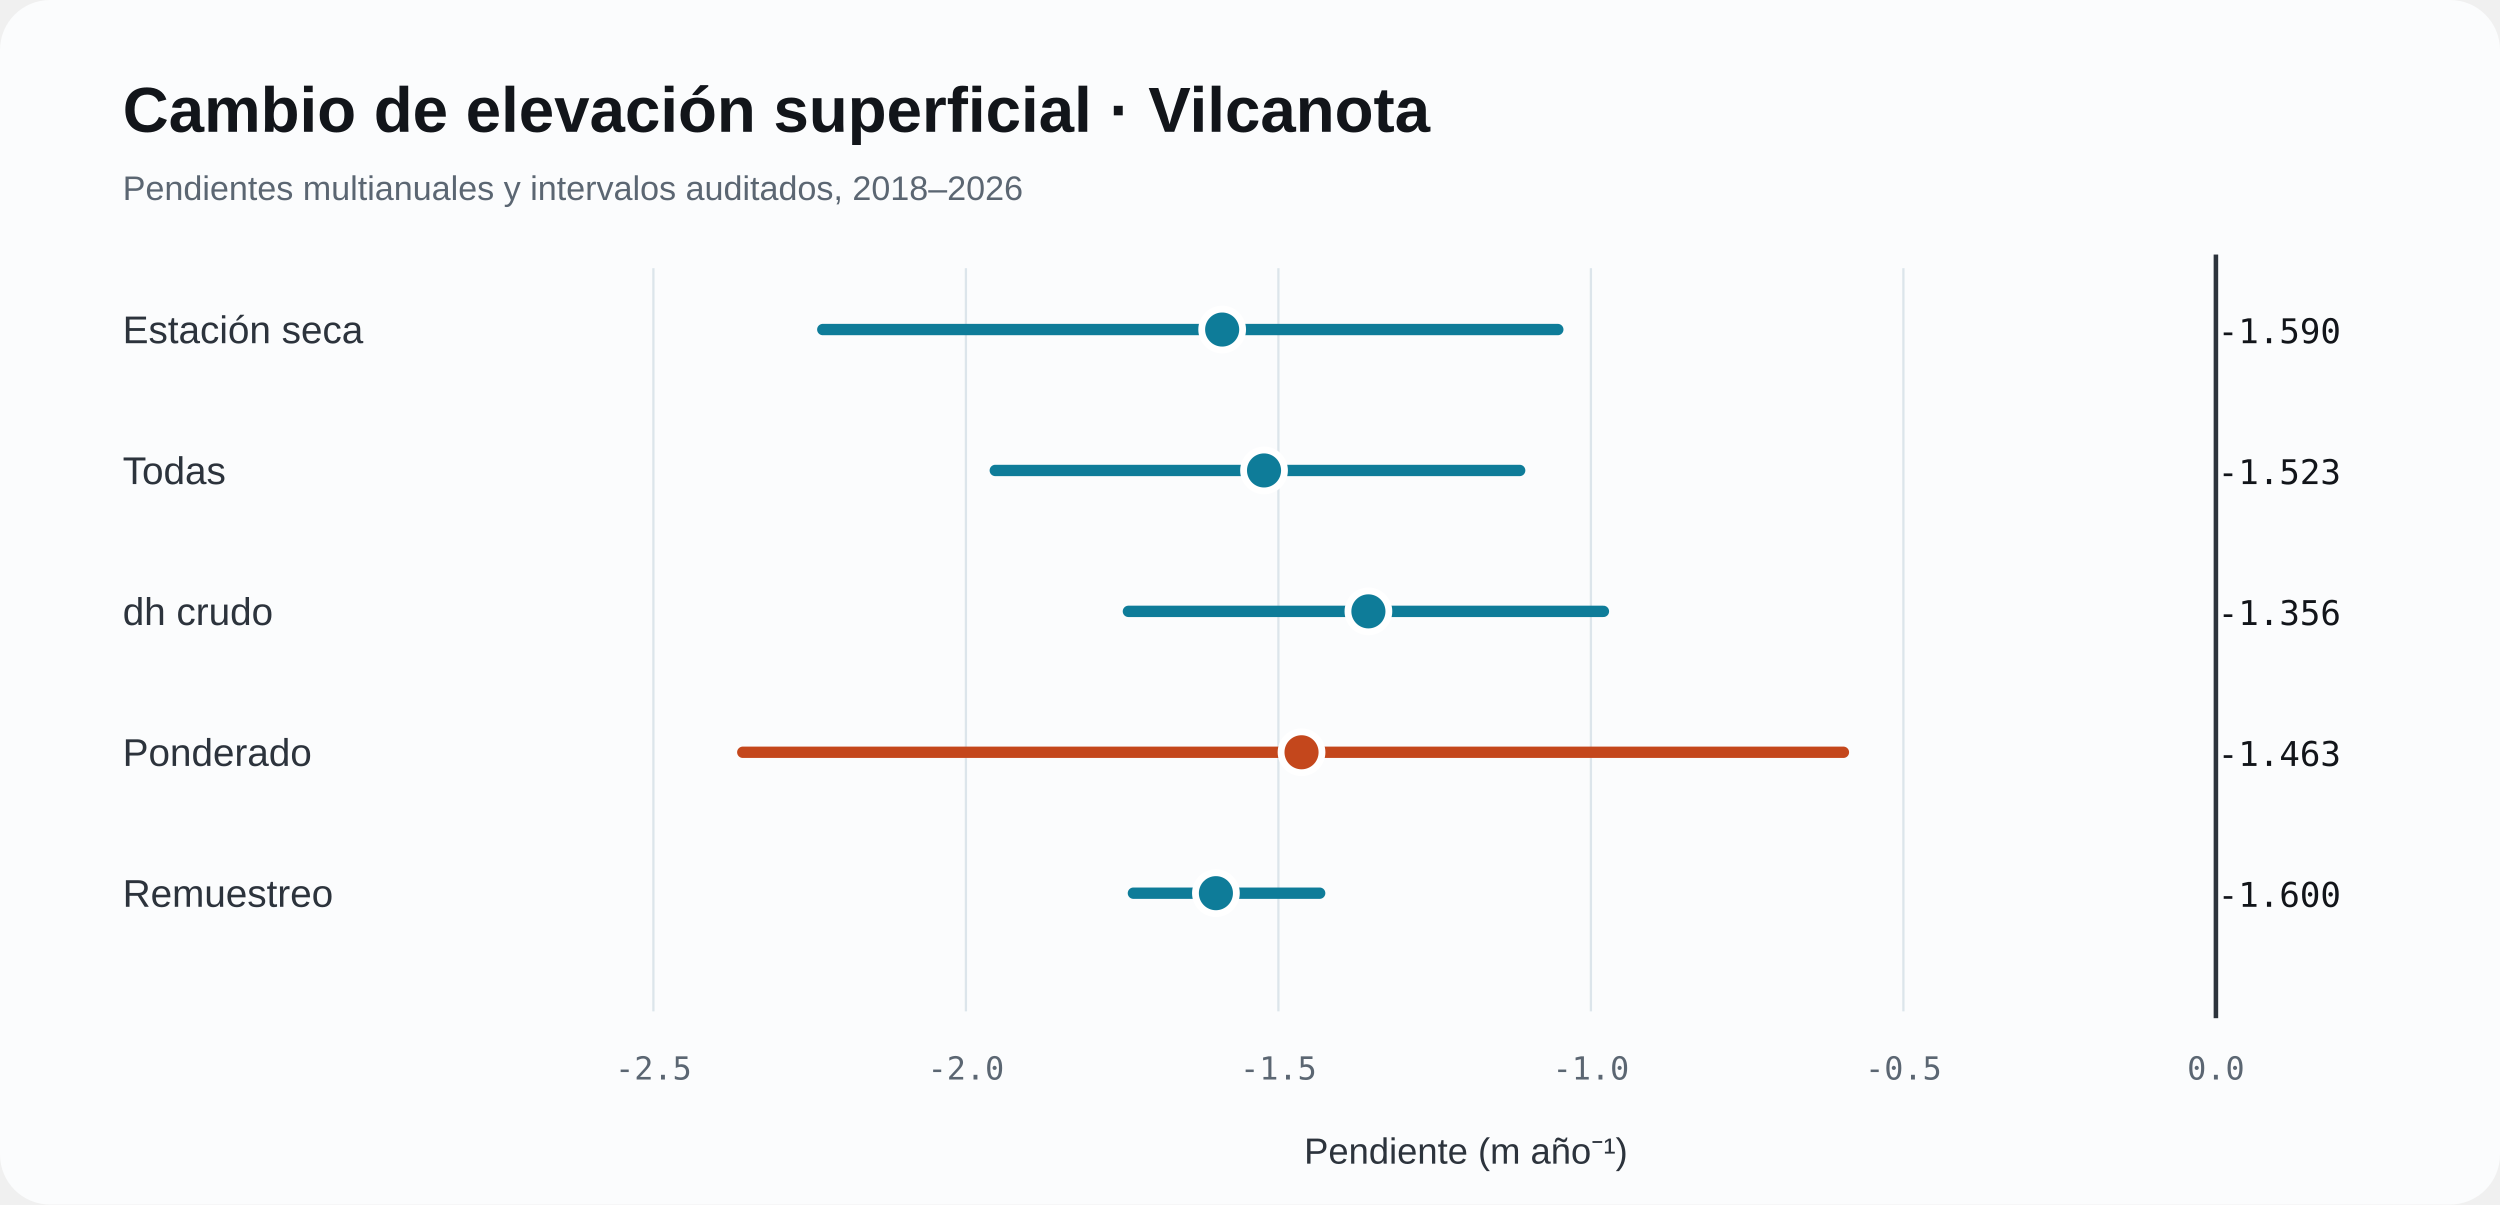
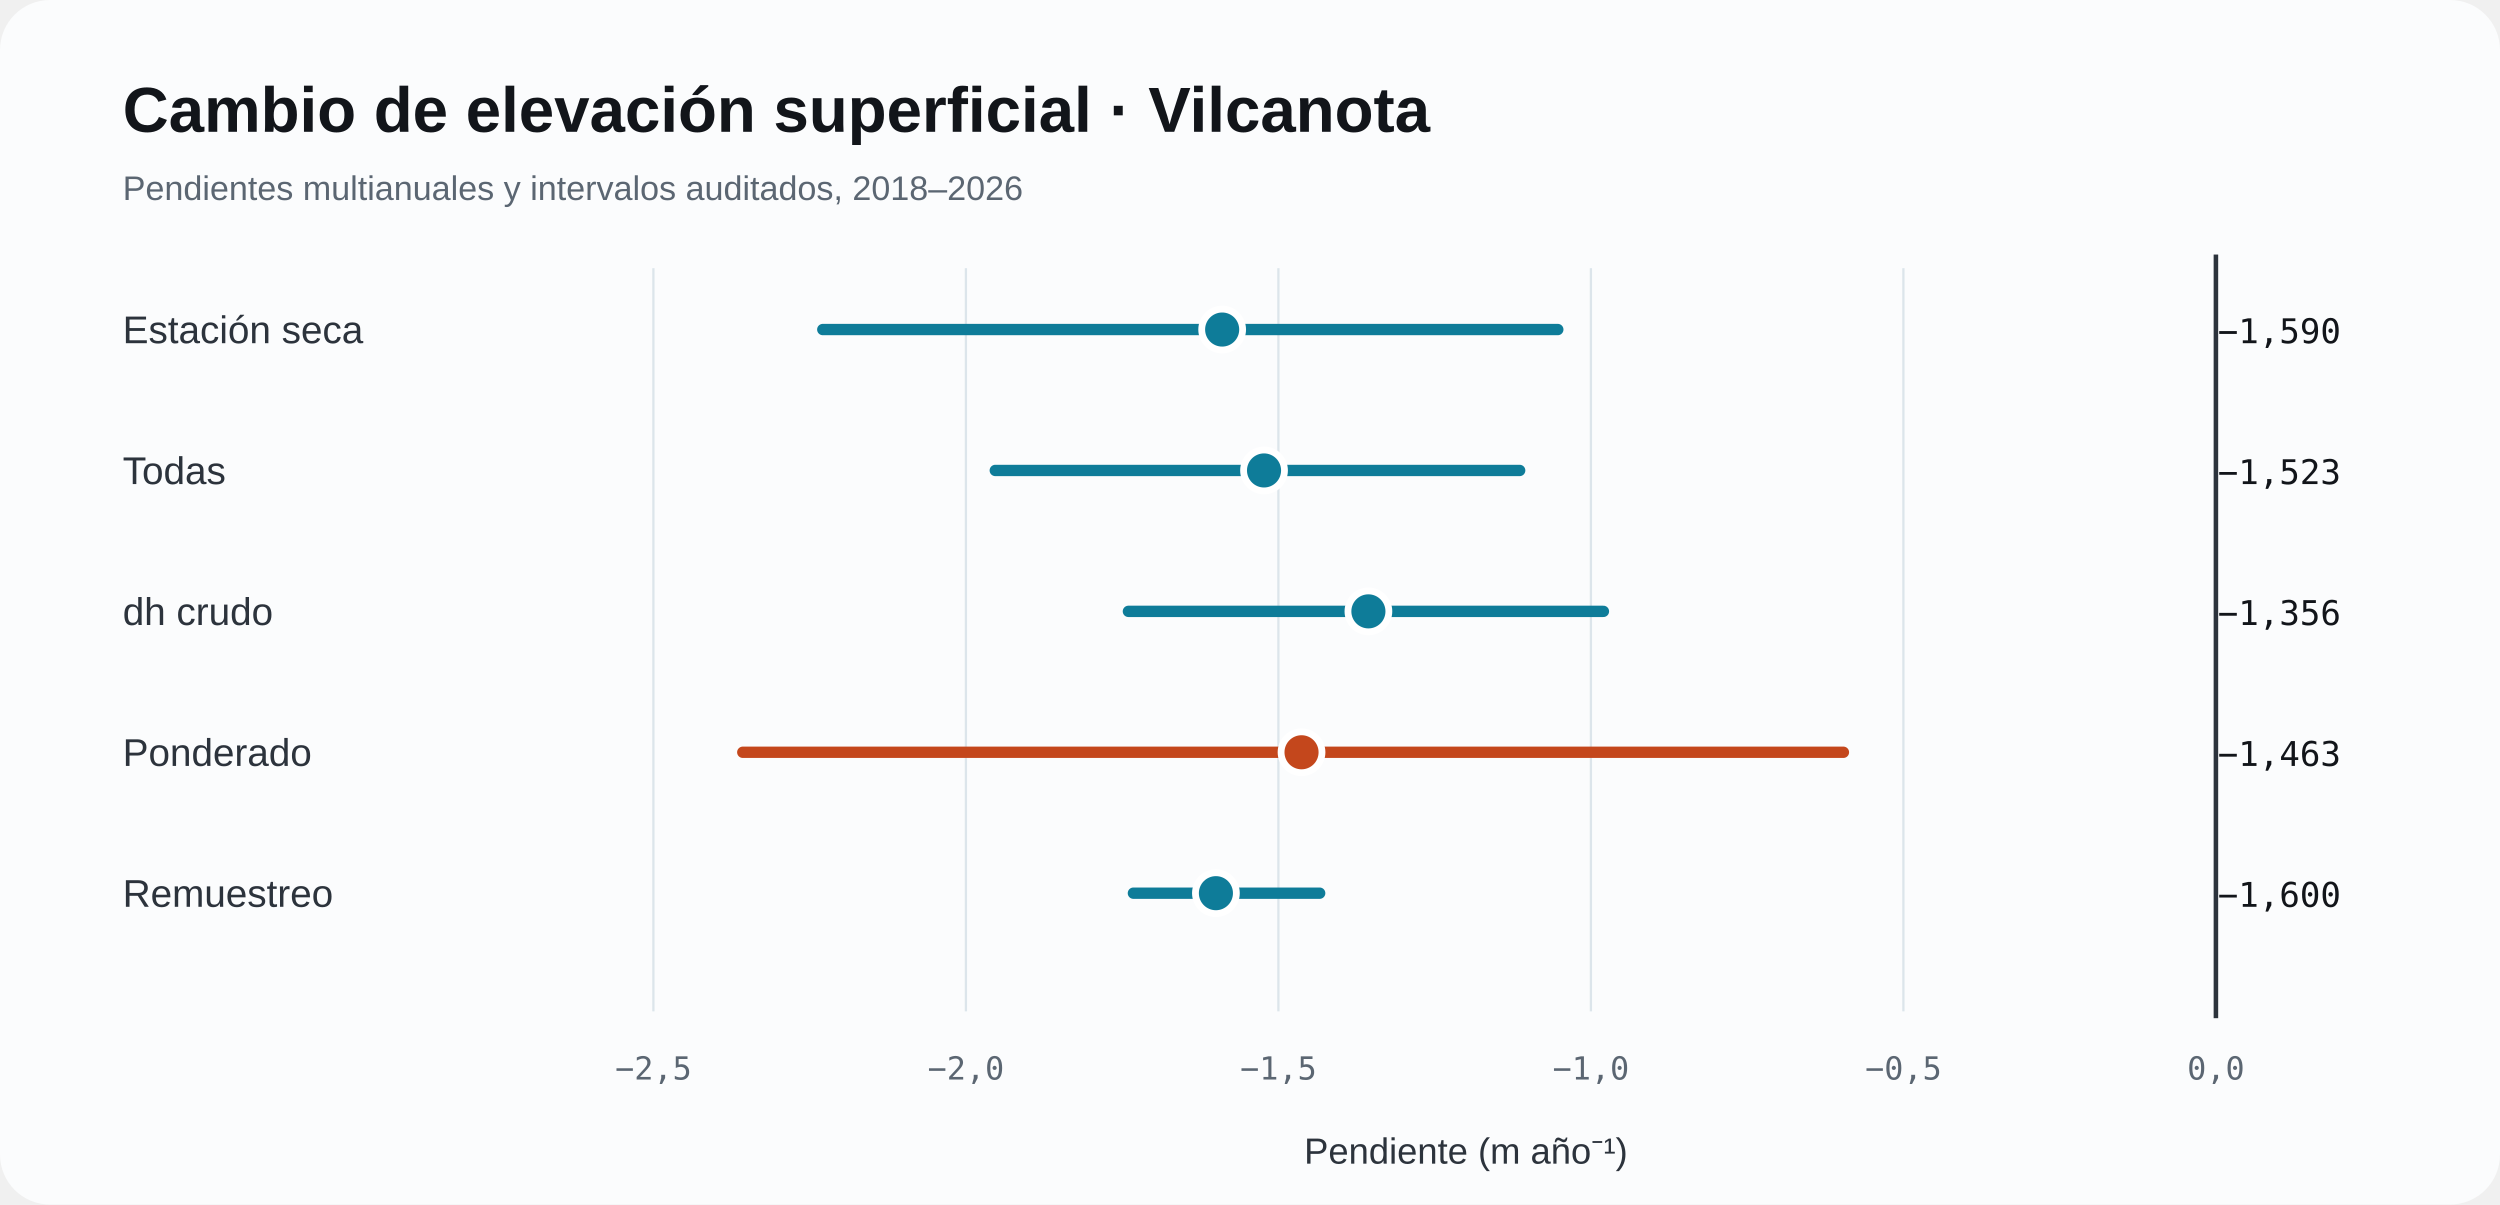
<svg xmlns="http://www.w3.org/2000/svg" viewBox="0 0 1100 530" role="img" aria-labelledby="t d">
  <rect width="1100" height="530" rx="22" fill="#fbfcfd" />
  <text x="54" y="58" font-family="Arial" font-size="28" font-weight="700" fill="#12151a">Cambio de elevación superficial · Vilcanota</text>
  <text x="54" y="88" font-family="Arial" font-size="15" fill="#5b6672">Pendientes multianuales y intervalos auditados, 2018–2026</text>
  <line x1="287.5" y1="118" x2="287.5" y2="445" stroke="#dce5eb" />
-   <text x="287.5" y="475" text-anchor="middle" font-family="monospace" font-size="14" fill="#5b6672">-2.5</text>
+   <text x="287.5" y="475" text-anchor="middle" font-family="monospace" font-size="14" fill="#5b6672">−2,5</text>
  <line x1="425.0" y1="118" x2="425.0" y2="445" stroke="#dce5eb" />
-   <text x="425.0" y="475" text-anchor="middle" font-family="monospace" font-size="14" fill="#5b6672">-2.0</text>
+   <text x="425.0" y="475" text-anchor="middle" font-family="monospace" font-size="14" fill="#5b6672">−2,0</text>
  <line x1="562.5" y1="118" x2="562.5" y2="445" stroke="#dce5eb" />
-   <text x="562.5" y="475" text-anchor="middle" font-family="monospace" font-size="14" fill="#5b6672">-1.5</text>
+   <text x="562.5" y="475" text-anchor="middle" font-family="monospace" font-size="14" fill="#5b6672">−1,5</text>
  <line x1="700.0" y1="118" x2="700.0" y2="445" stroke="#dce5eb" />
-   <text x="700.0" y="475" text-anchor="middle" font-family="monospace" font-size="14" fill="#5b6672">-1.0</text>
+   <text x="700.0" y="475" text-anchor="middle" font-family="monospace" font-size="14" fill="#5b6672">−1,0</text>
  <line x1="837.5" y1="118" x2="837.5" y2="445" stroke="#dce5eb" />
-   <text x="837.5" y="475" text-anchor="middle" font-family="monospace" font-size="14" fill="#5b6672">-0.5</text>
+   <text x="837.5" y="475" text-anchor="middle" font-family="monospace" font-size="14" fill="#5b6672">−0,5</text>
  <line x1="975" y1="118" x2="975" y2="445" stroke="#dce5eb" />
-   <text x="975" y="475" text-anchor="middle" font-family="monospace" font-size="14" fill="#5b6672">0.0</text>
+   <text x="975" y="475" text-anchor="middle" font-family="monospace" font-size="14" fill="#5b6672">0,0</text>
  <line x1="975" y1="112" x2="975" y2="448" stroke="#2c333c" stroke-width="2" />
  <text x="54" y="151" font-family="Arial" font-size="17" fill="#2c333c">Estación seca</text>
  <line x1="362.025" y1="145" x2="685.425" y2="145" stroke="#0e7c99" stroke-width="5" stroke-linecap="round" />
  <circle cx="537.75" cy="145" r="9" fill="#0e7c99" stroke="#fff" stroke-width="3" />
-   <text x="1030" y="151" text-anchor="end" font-family="monospace" font-size="15" fill="#12151a">-1.590</text>
+   <text x="1030" y="151" text-anchor="end" font-family="monospace" font-size="15" fill="#12151a">−1,590</text>
  <text x="54" y="213" font-family="Arial" font-size="17" fill="#2c333c">Todas</text>
  <line x1="437.925" y1="207" x2="668.65" y2="207" stroke="#0e7c99" stroke-width="5" stroke-linecap="round" />
  <circle cx="556.175" cy="207" r="9" fill="#0e7c99" stroke="#fff" stroke-width="3" />
-   <text x="1030" y="213" text-anchor="end" font-family="monospace" font-size="15" fill="#12151a">-1.523</text>
+   <text x="1030" y="213" text-anchor="end" font-family="monospace" font-size="15" fill="#12151a">−1,523</text>
  <text x="54" y="275" font-family="Arial" font-size="17" fill="#2c333c">dh crudo</text>
  <line x1="496.5" y1="269" x2="705.5" y2="269" stroke="#0e7c99" stroke-width="5" stroke-linecap="round" />
  <circle cx="602.1" cy="269" r="9" fill="#0e7c99" stroke="#fff" stroke-width="3" />
-   <text x="1030" y="275" text-anchor="end" font-family="monospace" font-size="15" fill="#12151a">-1.356</text>
+   <text x="1030" y="275" text-anchor="end" font-family="monospace" font-size="15" fill="#12151a">−1,356</text>
  <text x="54" y="337" font-family="Arial" font-size="17" fill="#2c333c">Ponderado</text>
  <line x1="326.825" y1="331" x2="811.1" y2="331" stroke="#c4471c" stroke-width="5" stroke-linecap="round" />
  <circle cx="572.675" cy="331" r="9" fill="#c4471c" stroke="#fff" stroke-width="3" />
-   <text x="1030" y="337" text-anchor="end" font-family="monospace" font-size="15" fill="#12151a">-1.463</text>
+   <text x="1030" y="337" text-anchor="end" font-family="monospace" font-size="15" fill="#12151a">−1,463</text>
  <text x="54" y="399" font-family="Arial" font-size="17" fill="#2c333c">Remuestreo</text>
  <line x1="498.7" y1="393" x2="580.65" y2="393" stroke="#0e7c99" stroke-width="5" stroke-linecap="round" />
  <circle cx="535.0" cy="393" r="9" fill="#0e7c99" stroke="#fff" stroke-width="3" />
-   <text x="1030" y="399" text-anchor="end" font-family="monospace" font-size="15" fill="#12151a">-1.600</text>
+   <text x="1030" y="399" text-anchor="end" font-family="monospace" font-size="15" fill="#12151a">−1,600</text>
  <text x="645" y="512" text-anchor="middle" font-family="Arial" font-size="16" fill="#2c333c">Pendiente (m año⁻¹)</text>
</svg>
